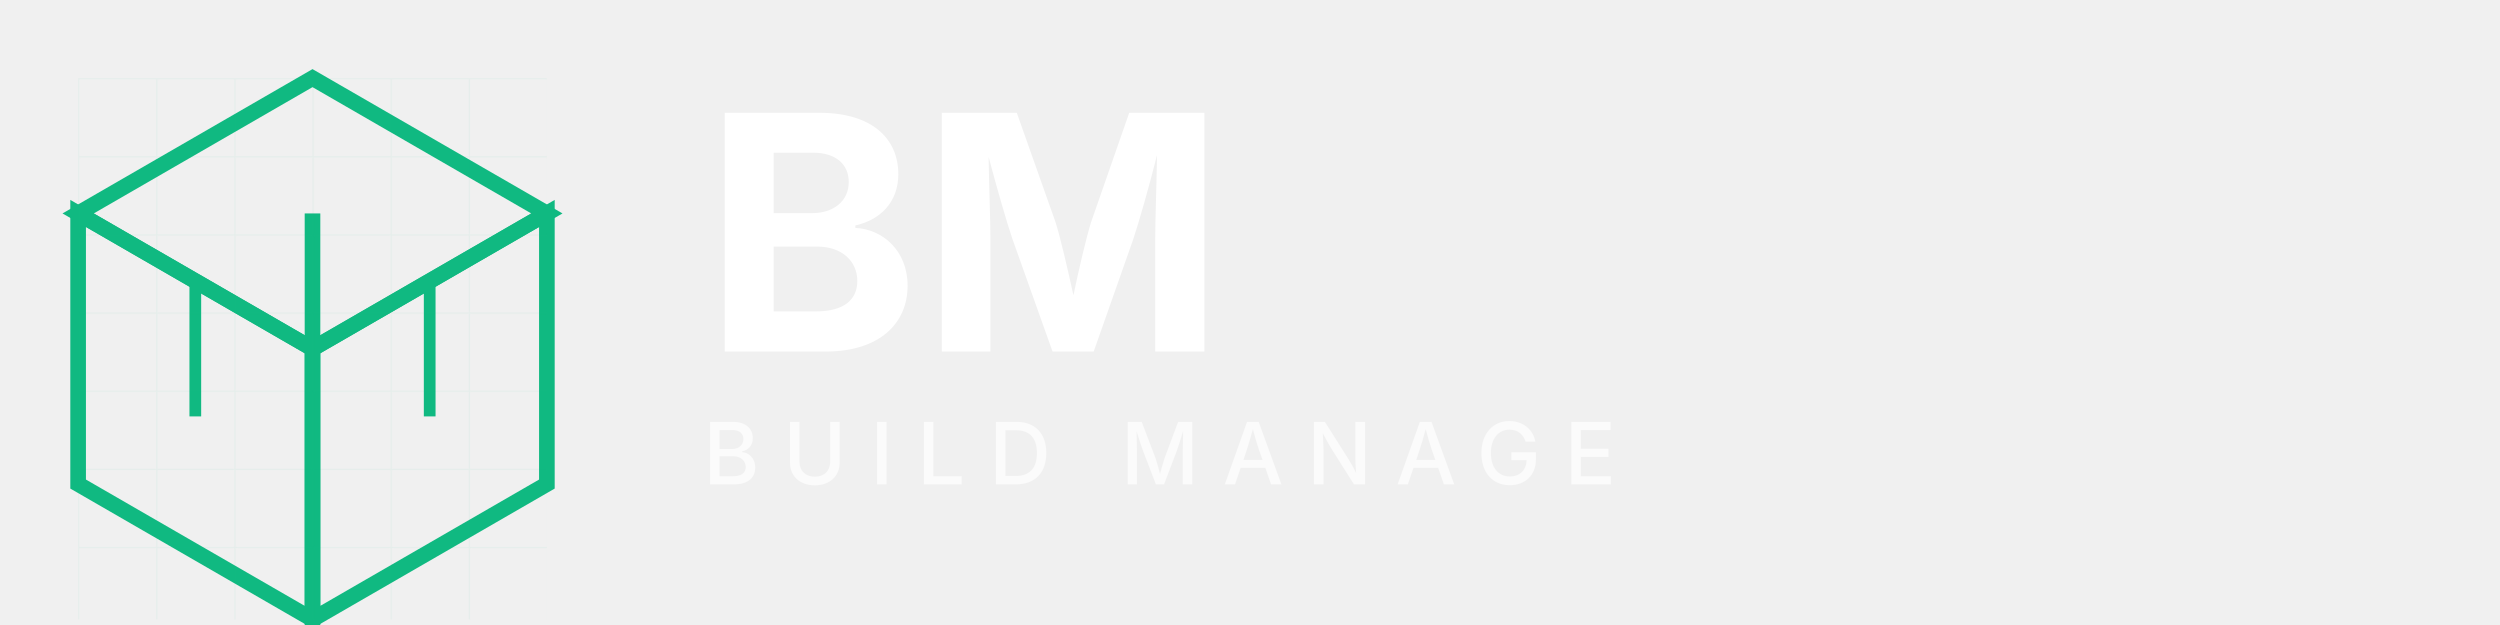
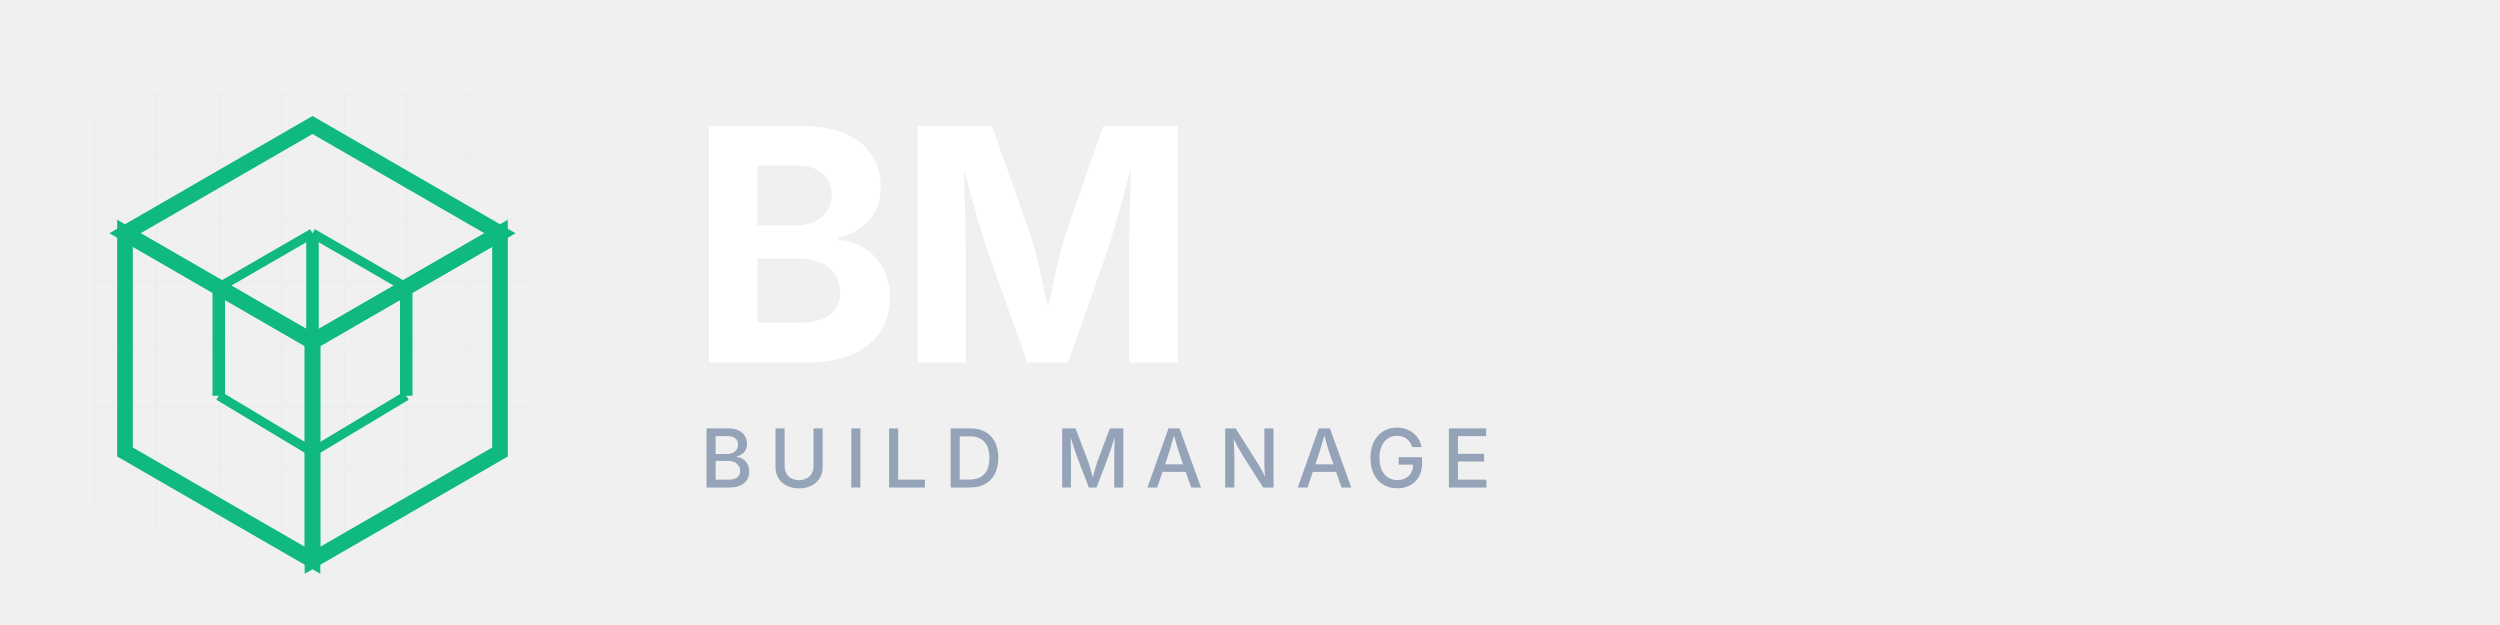
- <svg xmlns="http://www.w3.org/2000/svg" viewBox="0 0 320 80" fill="none">
-   <g transform="translate(10, 10)">
-     <path d="M30 0 L60 17.32 L30 34.64 L0 17.32 Z" stroke="#10B981" stroke-width="2" fill="none" />
-     <path d="M0 17.32 L30 34.64 L30 69.28 L0 51.96 Z" stroke="#10B981" stroke-width="2" fill="none" />
-     <path d="M30 34.64 L60 17.32 L60 51.96 L30 69.28 Z" stroke="#10B981" stroke-width="2" fill="none" />
-     <path d="M30 34.64 L30 17.32" stroke="#10B981" stroke-width="2" />
-     <path d="M15 25.98 L15 43.3" stroke="#10B981" stroke-width="1.5" />
-     <path d="M30 34.64 L30 51.96" stroke="#10B981" stroke-width="1.5" />
-     <path d="M45 25.98 L45 43.3" stroke="#10B981" stroke-width="1.5" />
-     <defs>
-       <pattern id="grid-dark" width="10" height="10" patternUnits="userSpaceOnUse">
-         <path d="M 10 0 L 0 0 0 10" fill="none" stroke="#10B981" stroke-width="0.3" opacity="0.1" />
-       </pattern>
-     </defs>
-     <rect width="60" height="69.28" fill="url(#grid-dark)" opacity="0.5" />
+ <svg xmlns="http://www.w3.org/2000/svg" viewBox="0 0 400 100" fill="none">
+   <defs>
+     <pattern id="grid" width="10" height="10" patternUnits="userSpaceOnUse">
+       <path d="M 10 0 L 0 0 0 10" fill="none" stroke="#10B981" stroke-width="0.3" opacity="0.12" />
+     </pattern>
+   </defs>
+   <g transform="translate(15, 15)">
+     <rect width="70" height="70" fill="url(#grid)" opacity="0.4" rx="4" />
+     <path d="M35 5 L65 22.32 L35 39.64 L5 22.32 Z" stroke="#10B981" stroke-width="2.5" fill="none" />
+     <path d="M5 22.32 L35 39.64 L35 74.64 L5 57.32 Z" stroke="#10B981" stroke-width="2.5" fill="none" />
+     <path d="M35 39.64 L65 22.32 L65 57.32 L35 74.64 Z" stroke="#10B981" stroke-width="2.5" fill="none" />
+     <path d="M35 22.32 L35 74.64" stroke="#10B981" stroke-width="2" />
+     <path d="M20 30.99 L20 48.32" stroke="#10B981" stroke-width="2" />
+     <path d="M20 30.99 L35 22.32" stroke="#10B981" stroke-width="1.5" />
+     <path d="M20 48.32 L35 57.32" stroke="#10B981" stroke-width="1.5" />
+     <path d="M50 30.99 L50 48.32" stroke="#10B981" stroke-width="2" />
+     <path d="M50 30.99 L35 22.32" stroke="#10B981" stroke-width="1.5" />
+     <path d="M50 48.32 L35 57.32" stroke="#10B981" stroke-width="1.5" />
  </g>
-   <text x="90" y="45" font-family="Inter, sans-serif" font-weight="700" font-size="42" fill="#ffffff">BM</text>
-   <text x="90" y="62" font-family="Inter, sans-serif" font-weight="500" font-size="11" fill="#ffffff" letter-spacing="3" opacity="0.7">BUILD MANAGE</text>
+   <text x="110" y="58" font-family="system-ui, -apple-system, Inter, sans-serif" font-weight="700" font-size="52" fill="#ffffff" letter-spacing="-1">BM</text>
+   <text x="112" y="78" font-family="system-ui, -apple-system, Inter, sans-serif" font-weight="500" font-size="13" fill="#94a3b8" letter-spacing="2.5">BUILD MANAGE</text>
</svg>
